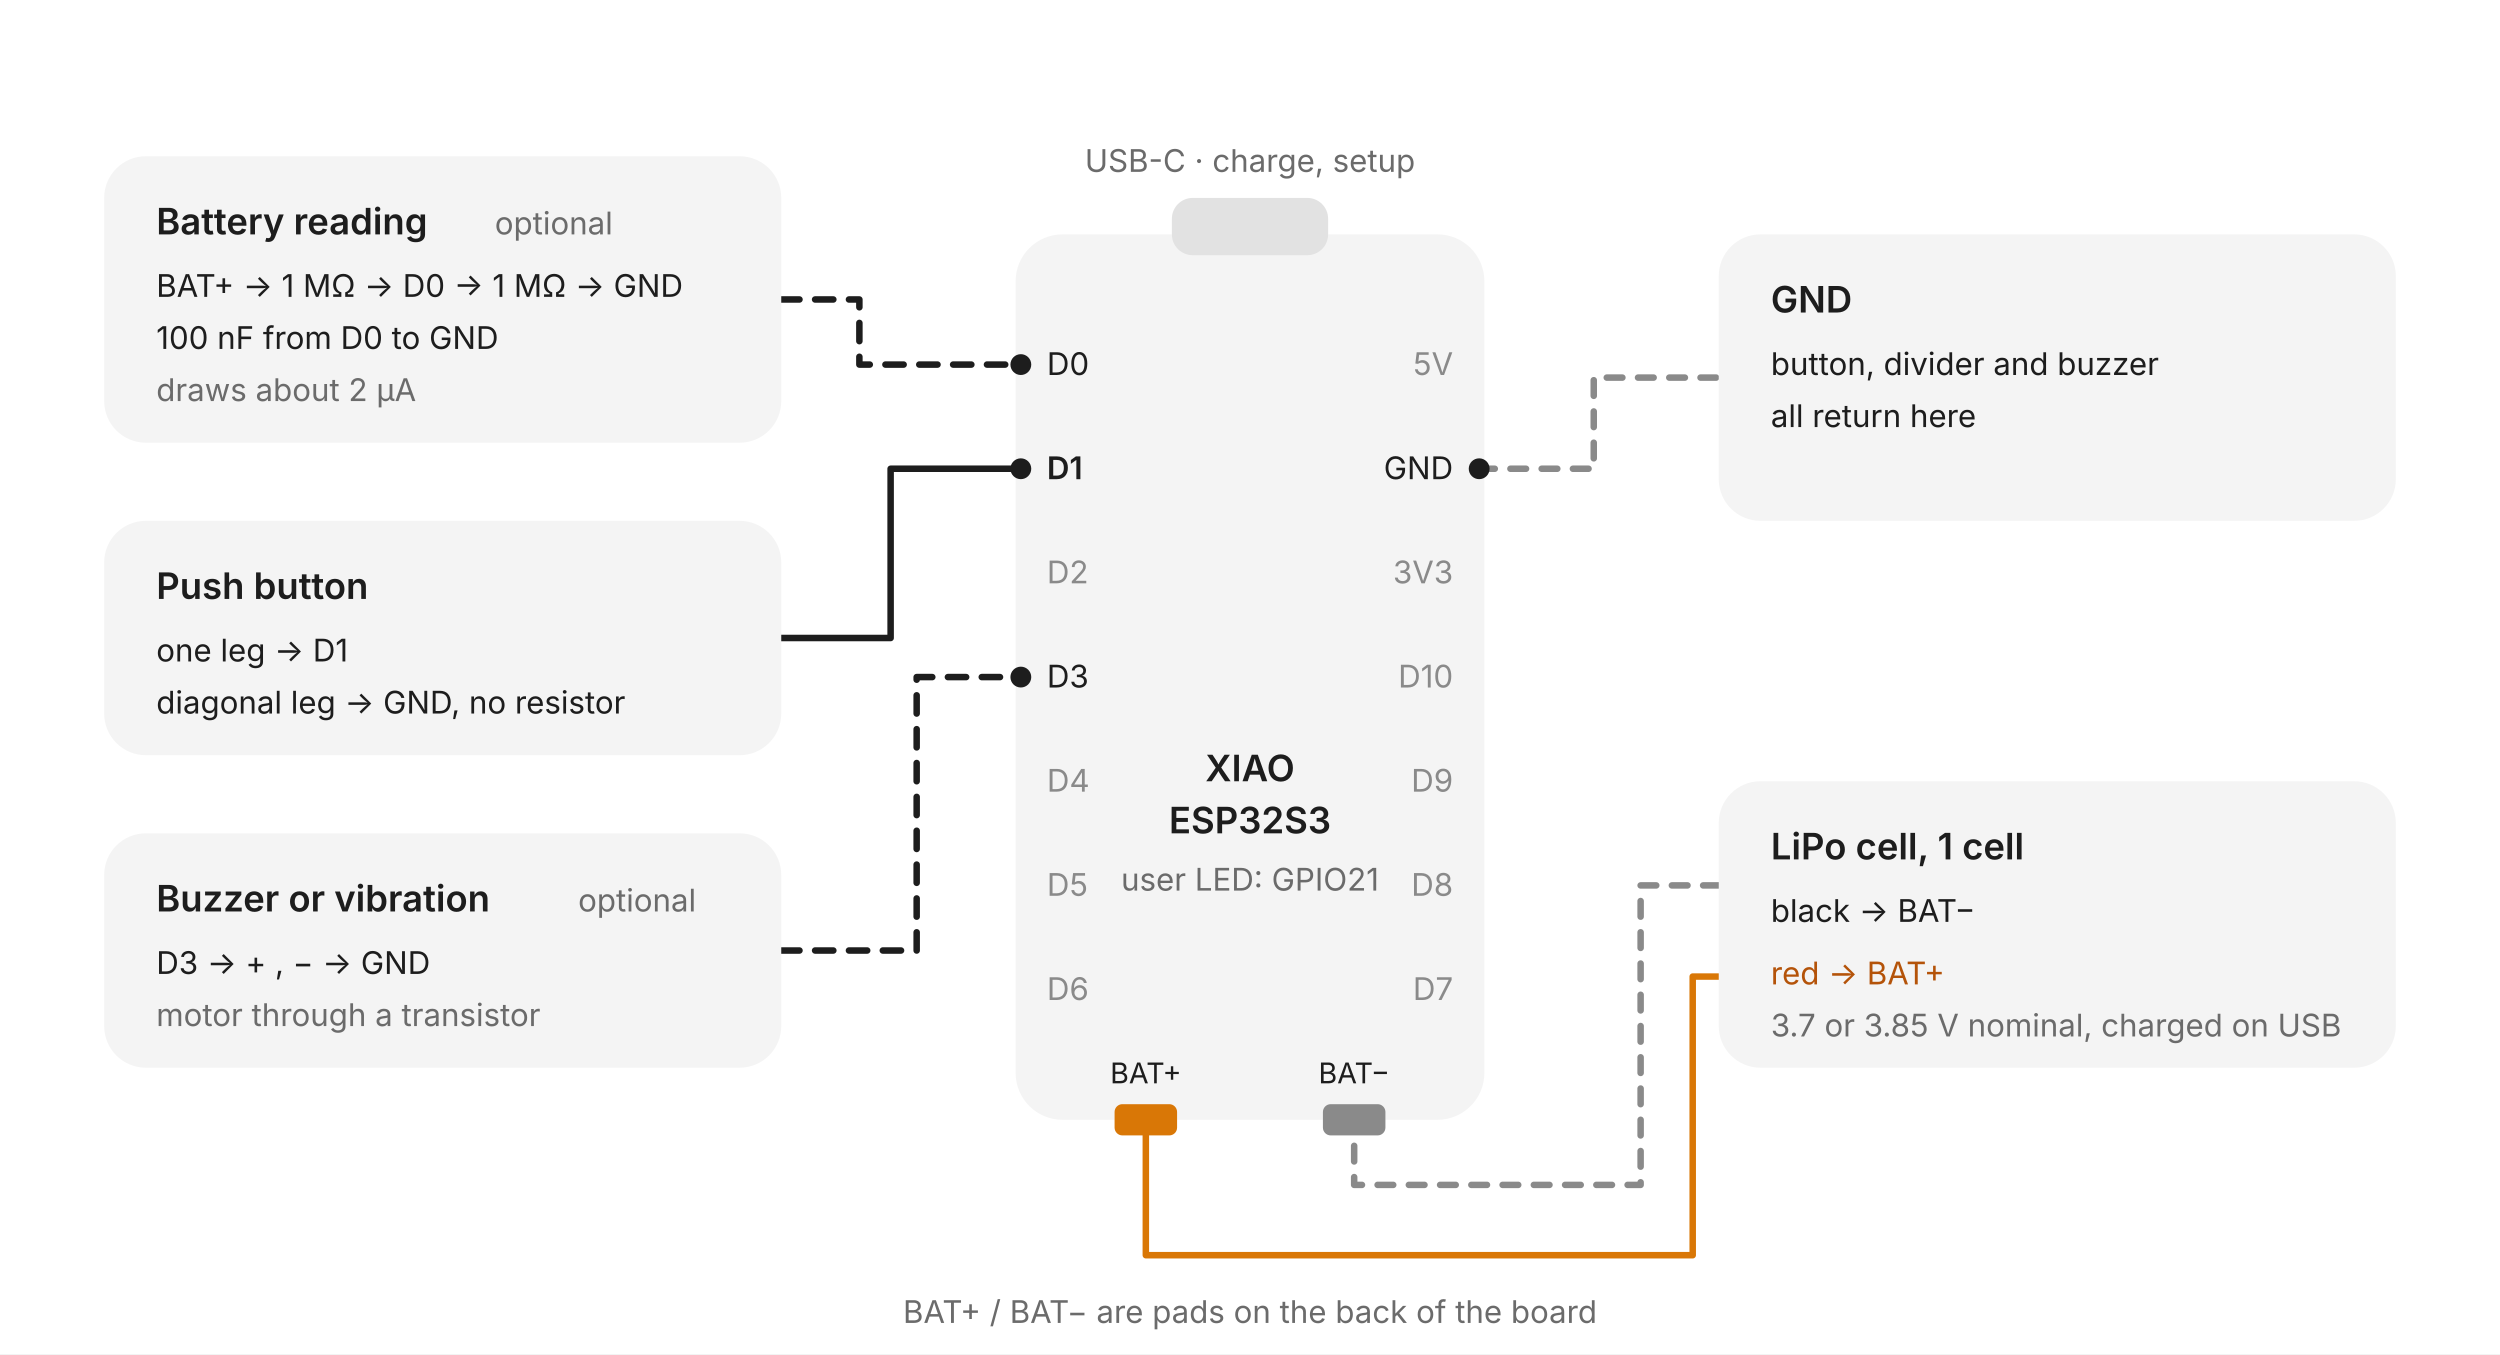
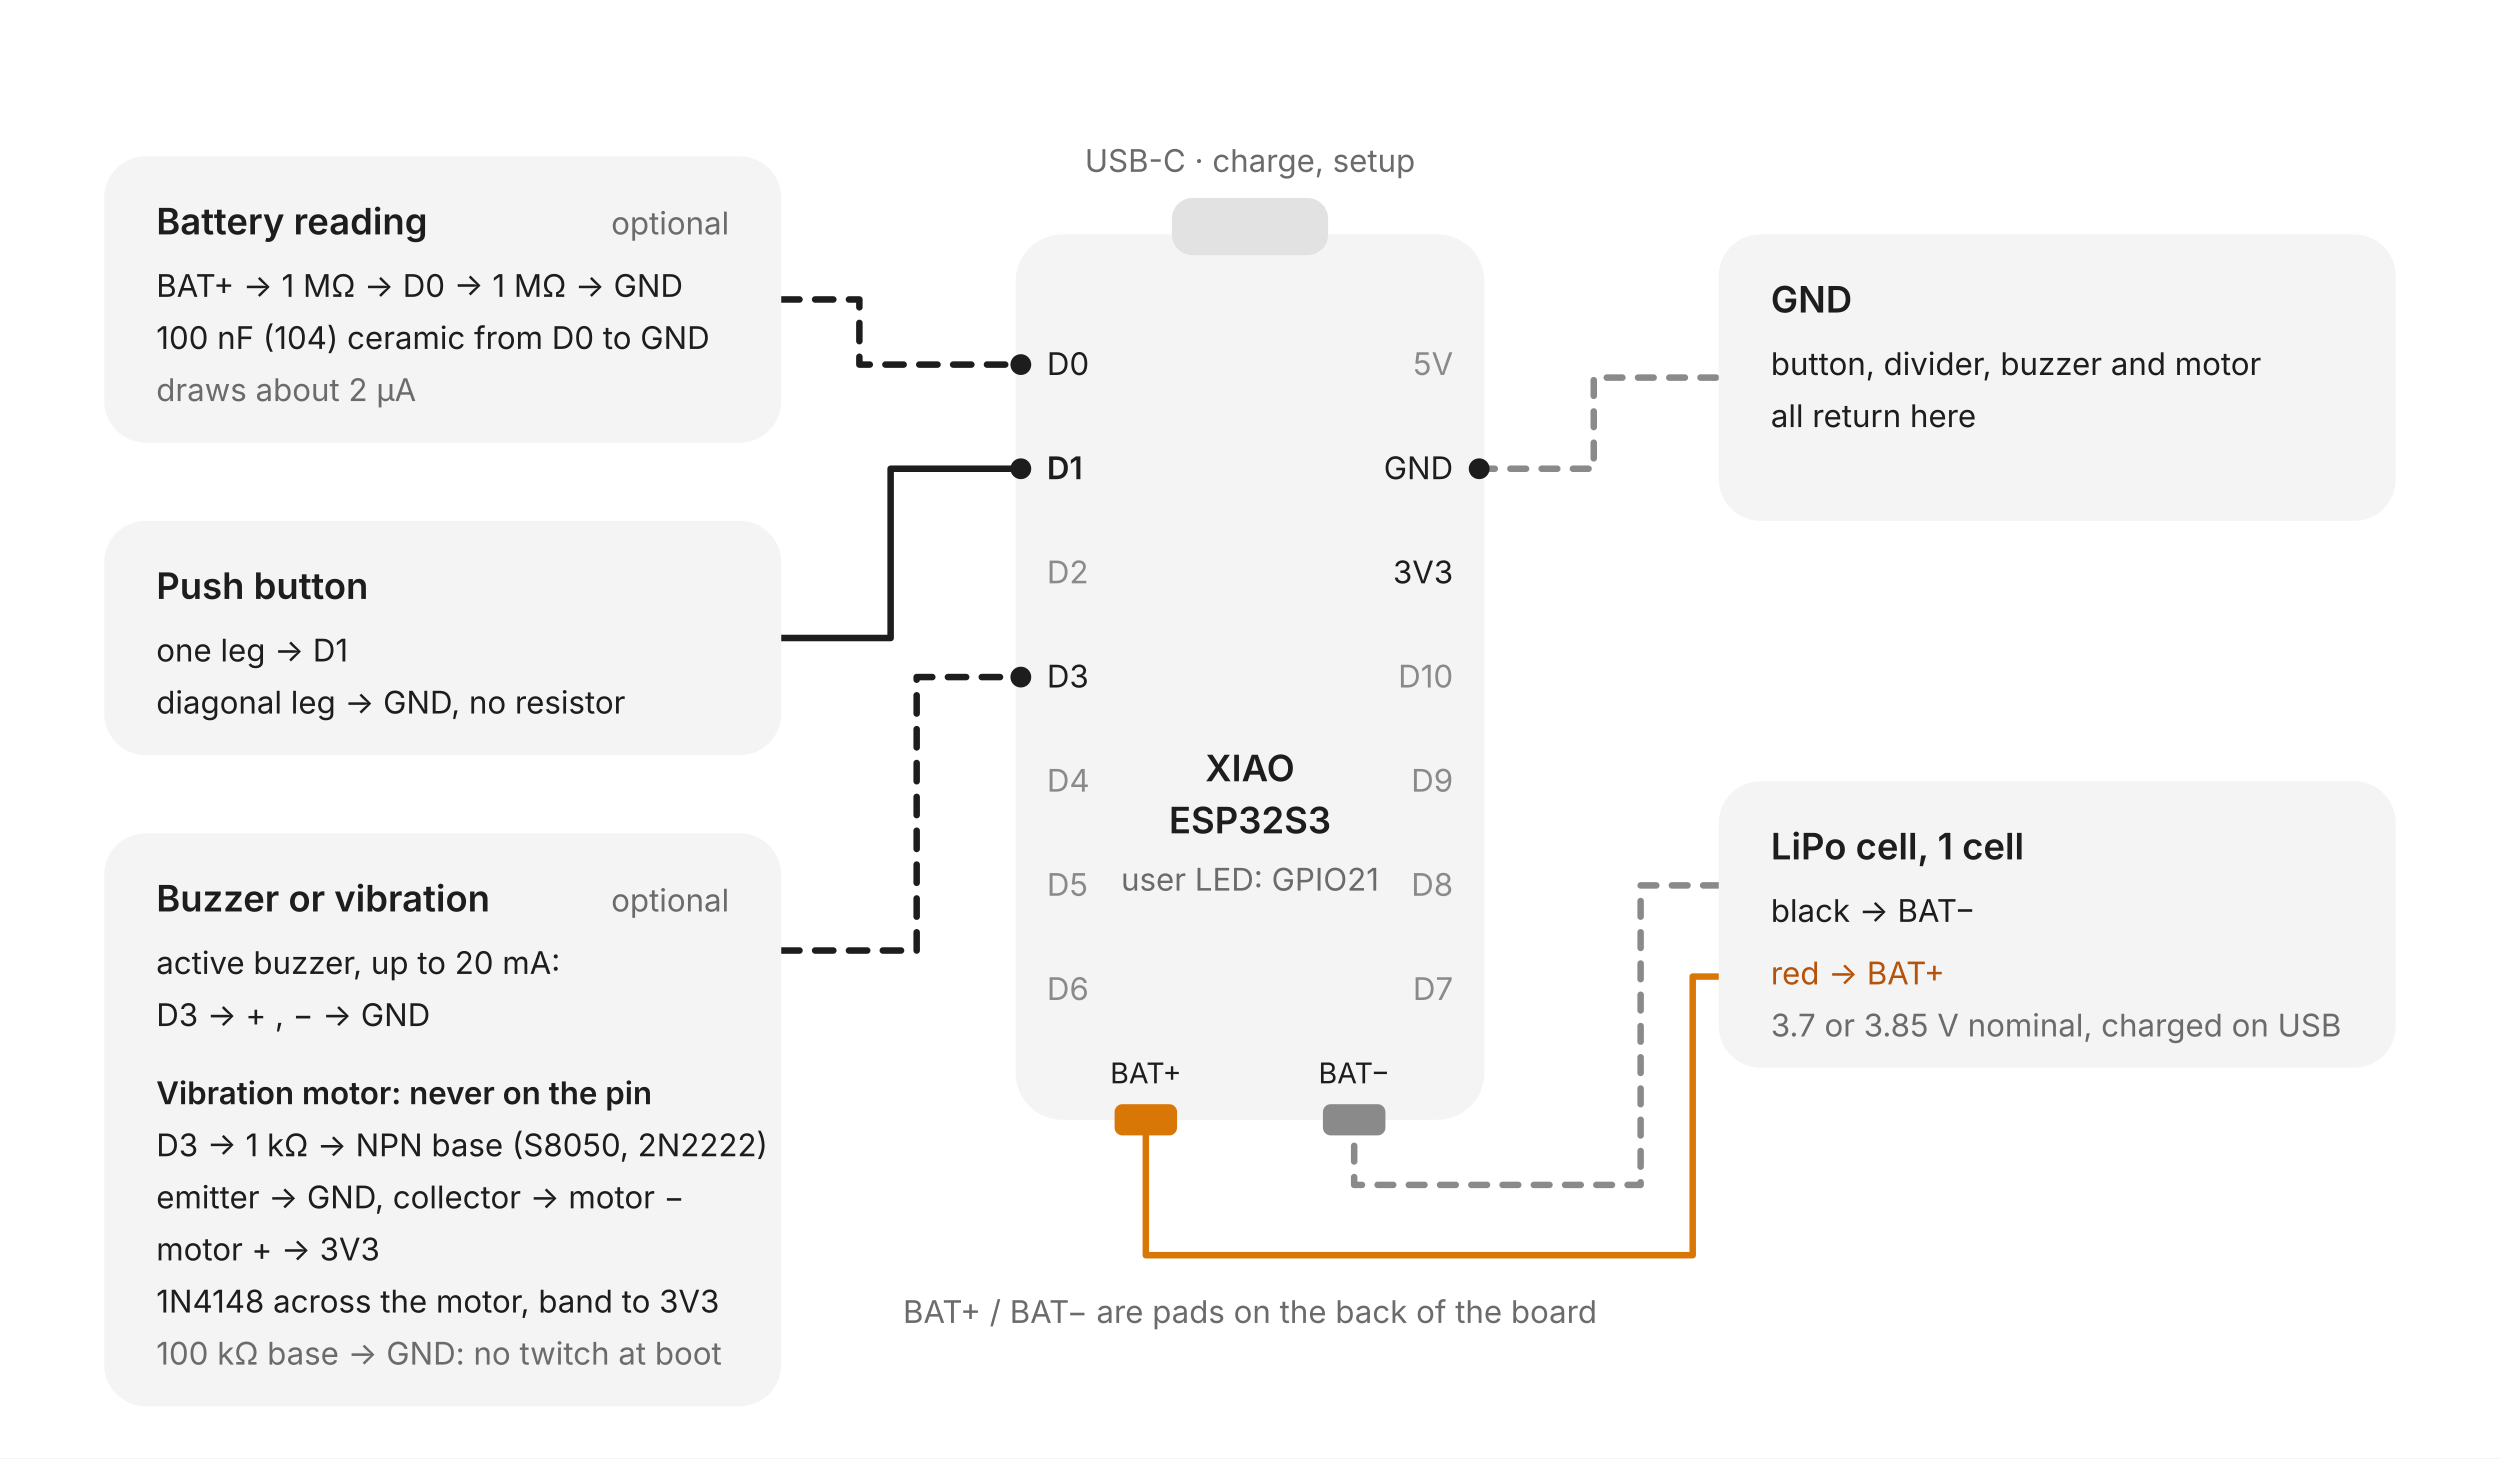
- <svg xmlns="http://www.w3.org/2000/svg" viewBox="0 0 960 520" font-family="-apple-system, BlinkMacSystemFont, Inter, system-ui, sans-serif" font-size="14" fill="#1d1d1d">
-   <rect width="960" height="520" fill="#ffffff" />
+ <svg xmlns="http://www.w3.org/2000/svg" viewBox="0 0 960 560" font-family="-apple-system, BlinkMacSystemFont, Inter, system-ui, sans-serif" font-size="14" fill="#1d1d1d">
+   <rect width="960" height="560" fill="#ffffff" />
  <g fill="none" stroke-width="2.5" stroke-linecap="round" stroke-linejoin="round">
    <path d="M300 115 H330 V140 H392" stroke="#1d1d1d" stroke-dasharray="7 6" />
    <path d="M300 245 H342 V180 H392" stroke="#1d1d1d" />
    <path d="M300 365 H352 V260 H392" stroke="#1d1d1d" stroke-dasharray="7 6" />
    <path d="M568 180 H612 V145 H660" stroke="#8a8a8a" stroke-dasharray="6 6" />
    <path d="M660 340 H630 V455 H520 V432" stroke="#8a8a8a" stroke-dasharray="6 6" />
    <path d="M660 375 H650 V482 H440 V432" stroke="#d97706" />
  </g>
  <rect x="390" y="90" width="180" height="340" rx="18" fill="#f4f4f4" />
  <rect x="450" y="76" width="60" height="22" rx="8" fill="#e2e2e2" />
  <text x="480" y="66" text-anchor="middle" font-size="12" fill="#6b6b6b">USB-C · charge, setup</text>
  <text x="480" y="300" text-anchor="middle" font-weight="600">XIAO</text>
  <text x="480" y="320" text-anchor="middle" font-weight="600">ESP32S3</text>
  <text x="480" y="342" text-anchor="middle" font-size="12" fill="#6b6b6b">user LED: GPIO21</text>
  <g font-size="12">
    <text x="402" y="144">D0</text>
    <text x="402" y="184" font-weight="600">D1</text>
    <text x="402" y="224" fill="#8a8a8a">D2</text>
    <text x="402" y="264">D3</text>
    <text x="402" y="304" fill="#8a8a8a">D4</text>
    <text x="402" y="344" fill="#8a8a8a">D5</text>
    <text x="402" y="384" fill="#8a8a8a">D6</text>
    <text x="558" y="144" text-anchor="end" fill="#8a8a8a">5V</text>
    <text x="558" y="184" text-anchor="end">GND</text>
-     <text x="558" y="224" text-anchor="end" fill="#8a8a8a">3V3</text>
+     <text x="558" y="224" text-anchor="end">3V3</text>
    <text x="558" y="264" text-anchor="end" fill="#8a8a8a">D10</text>
    <text x="558" y="304" text-anchor="end" fill="#8a8a8a">D9</text>
    <text x="558" y="344" text-anchor="end" fill="#8a8a8a">D8</text>
    <text x="558" y="384" text-anchor="end" fill="#8a8a8a">D7</text>
  </g>
  <g fill="#1d1d1d">
    <circle cx="392" cy="140" r="4" />
    <circle cx="392" cy="180" r="4" />
    <circle cx="392" cy="260" r="4" />
    <circle cx="568" cy="180" r="4" />
  </g>
  <rect x="428" y="424" width="24" height="12" rx="3" fill="#d97706" />
  <rect x="508" y="424" width="24" height="12" rx="3" fill="#8a8a8a" />
  <text x="440" y="416" text-anchor="middle" font-size="11">BAT+</text>
  <text x="520" y="416" text-anchor="middle" font-size="11">BAT−</text>
  <text x="480" y="508" text-anchor="middle" font-size="12" fill="#6b6b6b">BAT+ / BAT− are pads on the back of the board</text>
  <rect x="40" y="60" width="260" height="110" rx="16" fill="#f4f4f4" />
  <text x="60" y="90" font-weight="600">Battery reading</text>
-   <text x="190" y="90" font-size="12" fill="#6b6b6b">optional</text>
+   <text x="280" y="90" text-anchor="end" font-size="12" fill="#6b6b6b">optional</text>
  <text x="60" y="114" font-size="12">BAT+ → 1 MΩ → D0 → 1 MΩ → GND</text>
-   <text x="60" y="134" font-size="12">100 nF from D0 to GND</text>
+   <text x="60" y="134" font-size="12">100 nF (104) ceramic from D0 to GND</text>
  <text x="60" y="154" font-size="12" fill="#6b6b6b">draws about 2 µA</text>
  <rect x="40" y="200" width="260" height="90" rx="16" fill="#f4f4f4" />
  <text x="60" y="230" font-weight="600">Push button</text>
  <text x="60" y="254" font-size="12">one leg → D1</text>
  <text x="60" y="274" font-size="12">diagonal leg → GND, no resistor</text>
-   <rect x="40" y="320" width="260" height="90" rx="16" fill="#f4f4f4" />
+   <rect x="40" y="320" width="260" height="220" rx="16" fill="#f4f4f4" />
  <text x="60" y="350" font-weight="600">Buzzer or vibration</text>
-   <text x="222" y="350" font-size="12" fill="#6b6b6b">optional</text>
-   <text x="60" y="374" font-size="12">D3 → + , − → GND</text>
-   <text x="60" y="394" font-size="12" fill="#6b6b6b">motor through a transistor</text>
+   <text x="280" y="350" text-anchor="end" font-size="12" fill="#6b6b6b">optional</text>
+   <text x="60" y="374" font-size="12">active buzzer, up to 20 mA:</text>
+   <text x="60" y="394" font-size="12">D3 → + , − → GND</text>
+   <text x="60" y="424" font-size="12" font-weight="600">Vibration motor: never on the pin</text>
+   <text x="60" y="444" font-size="12">D3 → 1 kΩ → NPN base (S8050, 2N2222)</text>
+   <text x="60" y="464" font-size="12">emitter → GND, collector → motor −</text>
+   <text x="60" y="484" font-size="12">motor + → 3V3</text>
+   <text x="60" y="504" font-size="12">1N4148 across the motor, band to 3V3</text>
+   <text x="60" y="524" font-size="12" fill="#6b6b6b">100 kΩ base → GND: no twitch at boot</text>
  <rect x="660" y="90" width="260" height="110" rx="16" fill="#f4f4f4" />
  <text x="680" y="120" font-weight="600">GND</text>
-   <text x="680" y="144" font-size="12">button, divider and buzzer</text>
+   <text x="680" y="144" font-size="12">button, divider, buzzer and motor</text>
  <text x="680" y="164" font-size="12">all return here</text>
  <rect x="660" y="300" width="260" height="110" rx="16" fill="#f4f4f4" />
  <text x="680" y="330" font-weight="600">LiPo cell, 1 cell</text>
  <text x="680" y="354" font-size="12">black → BAT−</text>
  <text x="680" y="378" font-size="12" fill="#b45309">red → BAT+</text>
  <text x="680" y="398" font-size="12" fill="#6b6b6b">3.7 or 3.85 V nominal, charged on USB</text>
</svg>
